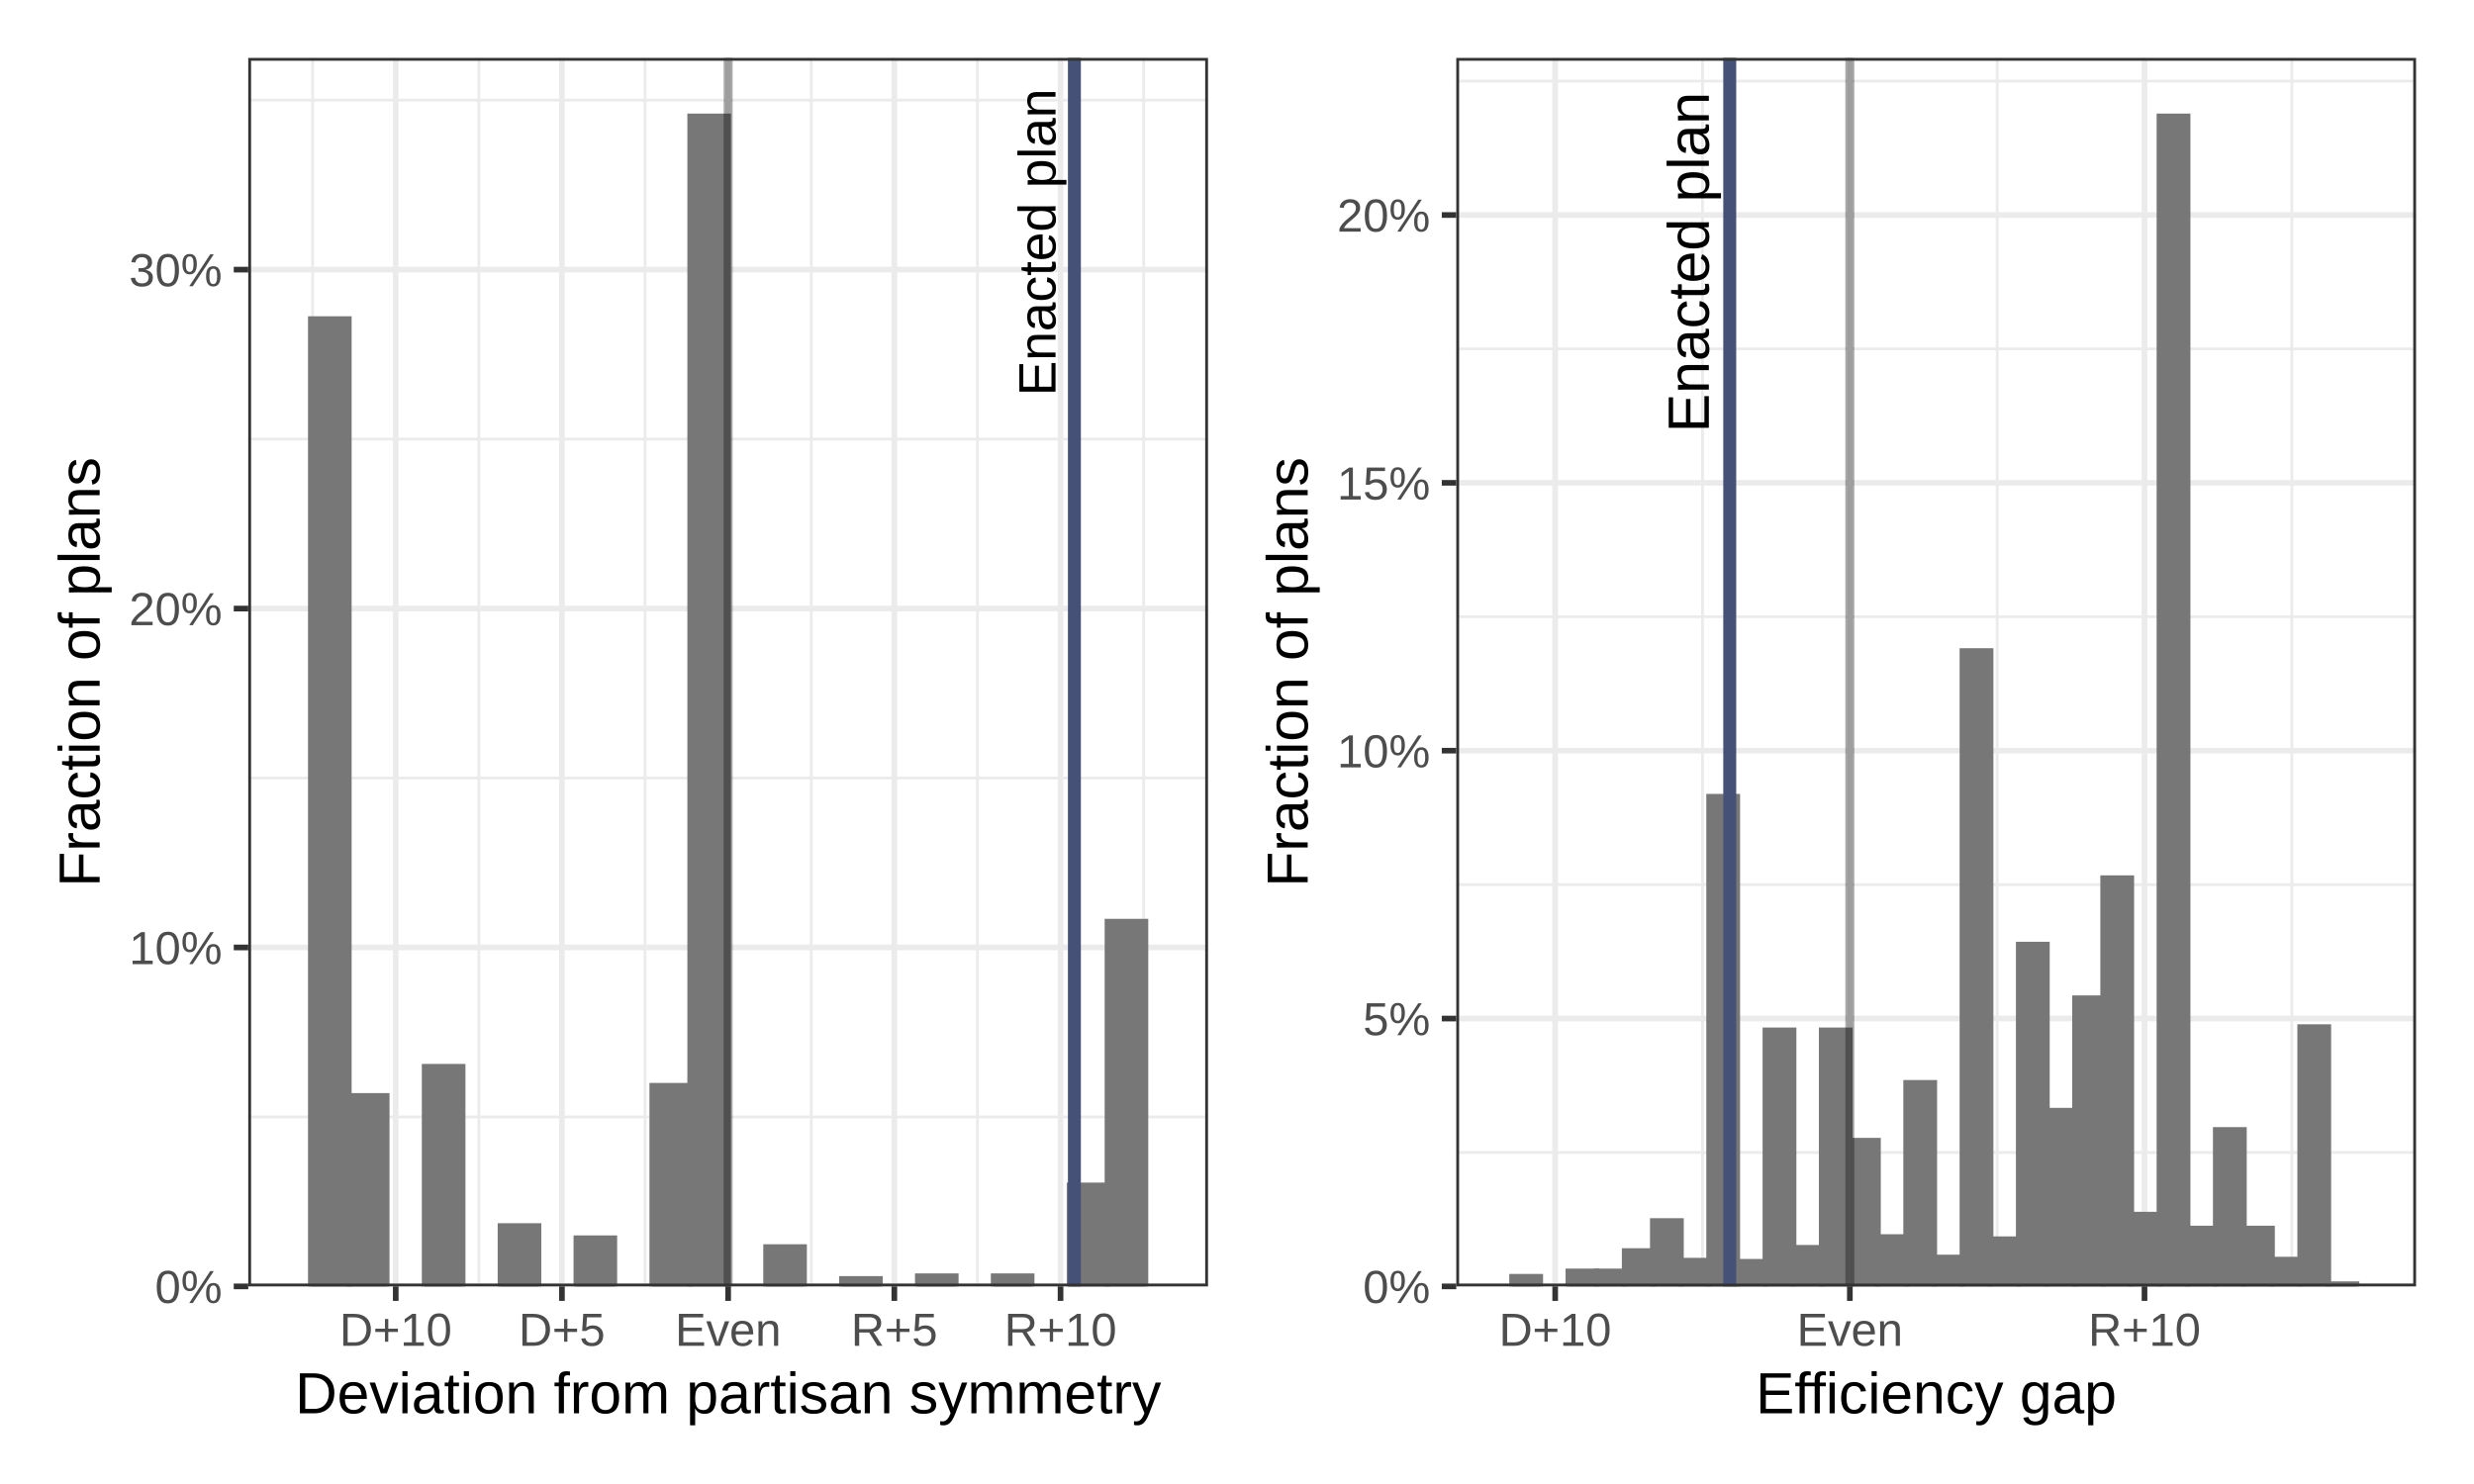
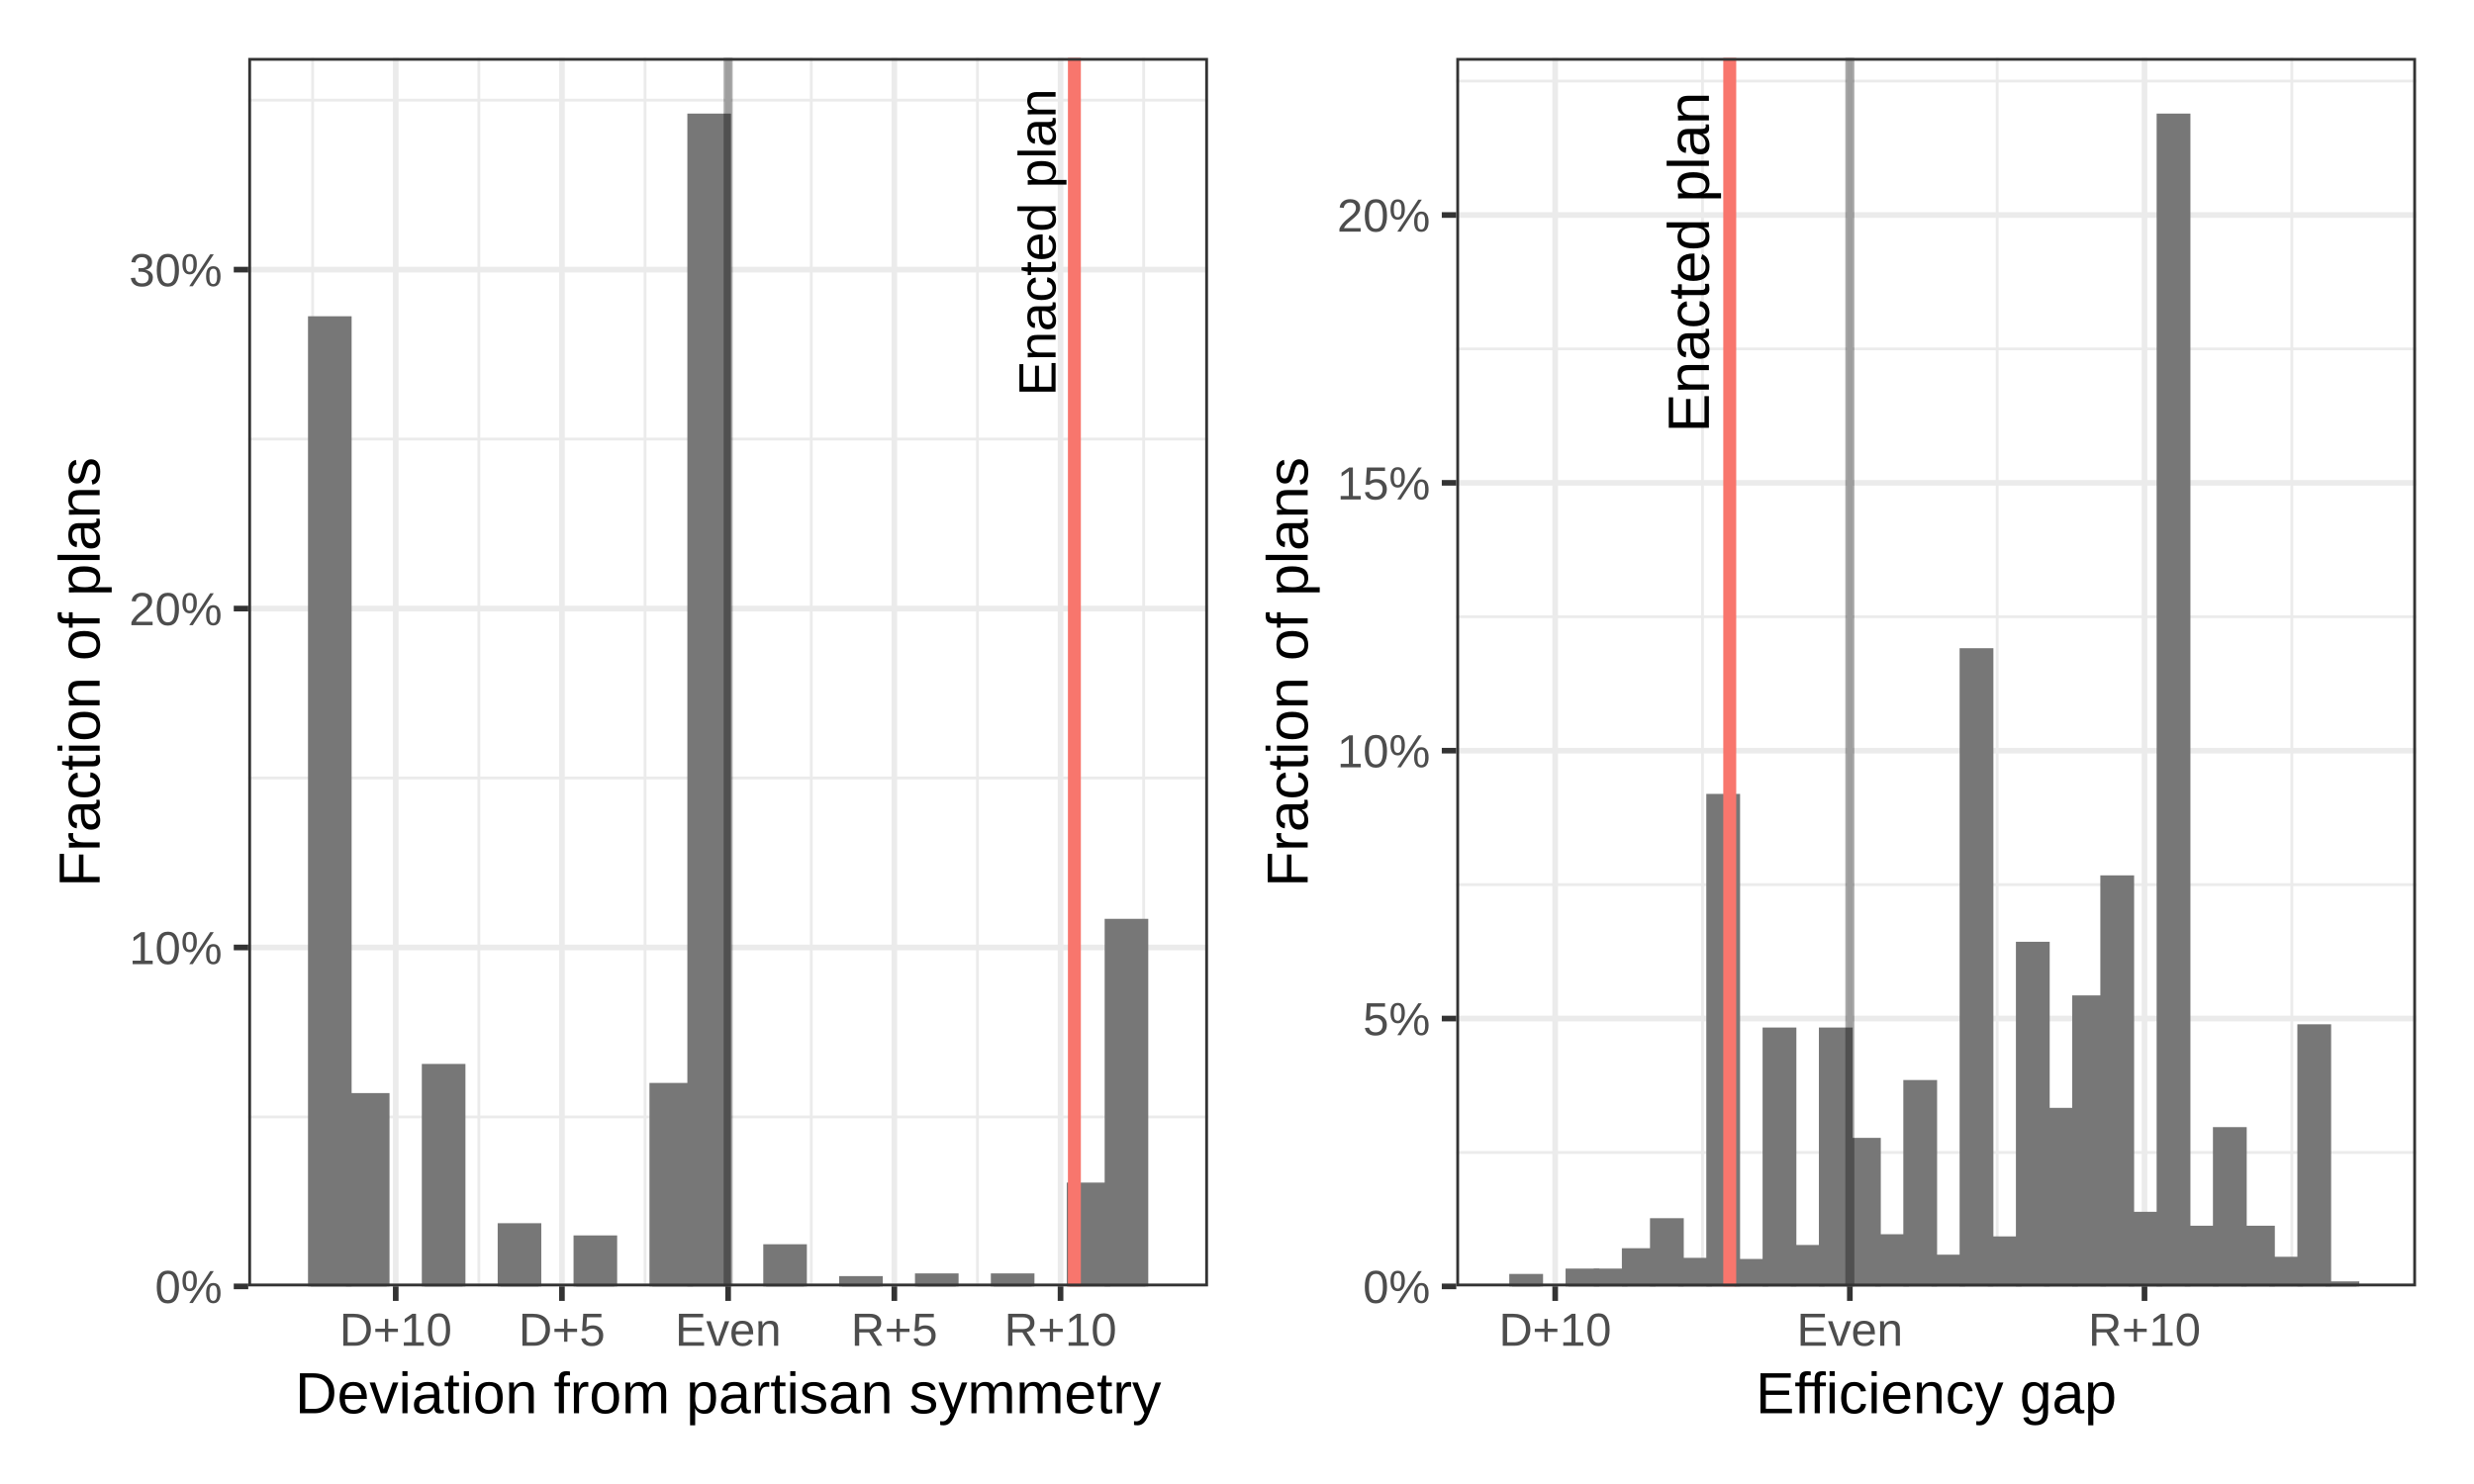
<svg xmlns="http://www.w3.org/2000/svg" class="svglite" width="468.00pt" height="280.80pt" viewBox="0 0 468.00 280.80">
  <defs>
    <style type="text/css">
    .svglite line, .svglite polyline, .svglite polygon, .svglite path, .svglite rect, .svglite circle {
      fill: none;
      stroke: #000000;
      stroke-linecap: round;
      stroke-linejoin: round;
      stroke-miterlimit: 10.00;
    }
    .svglite text {
      white-space: pre;
    }
  </style>
  </defs>
  <rect width="100%" height="100%" style="stroke: none; fill: #FFFFFF;" />
  <defs>
    <clipPath id="cpMC4wMHw0NjguMDB8MC4wMHwyODAuODA=">
      <rect x="0.00" y="0.00" width="468.00" height="280.80" />
    </clipPath>
  </defs>
  <g clip-path="url(#cpMC4wMHw0NjguMDB8MC4wMHwyODAuODA=)">
    <rect x="0" y="0" width="468.00" height="280.80" style="stroke-width: 1.07; stroke: #FFFFFF; fill: #FFFFFF;" />
  </g>
  <defs>
    <clipPath id="cpNS40OHwyMzQuMDB8NS40OHwyNzUuMzI=">
      <rect x="5.48" y="5.48" width="228.52" height="269.84" />
    </clipPath>
  </defs>
  <g clip-path="url(#cpNS40OHwyMzQuMDB8NS40OHwyNzUuMzI=)">
    <rect x="5.48" y="5.48" width="228.52" height="269.84" style="stroke-width: 1.07; stroke: #FFFFFF; fill: #FFFFFF;" />
  </g>
  <g clip-path="url(#cpMC4wMHw0NjguMDB8MC4wMHwyODAuODA=)">
</g>
  <defs>
    <clipPath id="cpNDYuOTZ8MjI4LjUyfDEwLjk2fDI0My40MQ==">
      <rect x="46.96" y="10.96" width="181.56" height="232.45" />
    </clipPath>
  </defs>
  <g clip-path="url(#cpNDYuOTZ8MjI4LjUyfDEwLjk2fDI0My40MQ==)">
    <rect x="46.96" y="10.96" width="181.56" height="232.45" style="stroke-width: 1.07; stroke: none; fill: #FFFFFF;" />
    <polyline points="46.96,211.34 228.52,211.34 " style="stroke-width: 0.53; stroke: #EBEBEB; stroke-linecap: butt;" />
    <polyline points="46.96,147.21 228.52,147.21 " style="stroke-width: 0.53; stroke: #EBEBEB; stroke-linecap: butt;" />
    <polyline points="46.96,83.08 228.52,83.08 " style="stroke-width: 0.53; stroke: #EBEBEB; stroke-linecap: butt;" />
    <polyline points="46.96,18.95 228.52,18.95 " style="stroke-width: 0.53; stroke: #EBEBEB; stroke-linecap: butt;" />
    <polyline points="59.14,243.41 59.14,10.96 " style="stroke-width: 0.53; stroke: #EBEBEB; stroke-linecap: butt;" />
    <polyline points="90.58,243.41 90.58,10.96 " style="stroke-width: 0.53; stroke: #EBEBEB; stroke-linecap: butt;" />
    <polyline points="122.02,243.41 122.02,10.96 " style="stroke-width: 0.53; stroke: #EBEBEB; stroke-linecap: butt;" />
    <polyline points="153.46,243.41 153.46,10.96 " style="stroke-width: 0.53; stroke: #EBEBEB; stroke-linecap: butt;" />
    <polyline points="184.90,243.41 184.90,10.96 " style="stroke-width: 0.53; stroke: #EBEBEB; stroke-linecap: butt;" />
    <polyline points="216.34,243.41 216.34,10.96 " style="stroke-width: 0.53; stroke: #EBEBEB; stroke-linecap: butt;" />
    <polyline points="46.96,243.41 228.52,243.41 " style="stroke-width: 1.07; stroke: #EBEBEB; stroke-linecap: butt;" />
    <polyline points="46.96,179.28 228.52,179.28 " style="stroke-width: 1.07; stroke: #EBEBEB; stroke-linecap: butt;" />
    <polyline points="46.96,115.15 228.52,115.15 " style="stroke-width: 1.07; stroke: #EBEBEB; stroke-linecap: butt;" />
    <polyline points="46.96,51.02 228.52,51.02 " style="stroke-width: 1.07; stroke: #EBEBEB; stroke-linecap: butt;" />
    <polyline points="74.86,243.41 74.86,10.96 " style="stroke-width: 1.07; stroke: #EBEBEB; stroke-linecap: butt;" />
    <polyline points="106.30,243.41 106.30,10.96 " style="stroke-width: 1.07; stroke: #EBEBEB; stroke-linecap: butt;" />
    <polyline points="137.74,243.41 137.74,10.96 " style="stroke-width: 1.07; stroke: #EBEBEB; stroke-linecap: butt;" />
    <polyline points="169.18,243.41 169.18,10.96 " style="stroke-width: 1.07; stroke: #EBEBEB; stroke-linecap: butt;" />
    <polyline points="200.62,243.41 200.62,10.96 " style="stroke-width: 1.07; stroke: #EBEBEB; stroke-linecap: butt;" />
-     <rect x="58.80" y="60.38" width="7.18" height="183.03" style="stroke-width: 1.07; stroke: #777777; stroke-linecap: square; stroke-linejoin: miter; fill: #777777;" />
-     <rect x="65.97" y="207.37" width="7.18" height="36.04" style="stroke-width: 1.07; stroke: #777777; stroke-linecap: square; stroke-linejoin: miter; fill: #777777;" />
-     <rect x="73.15" y="243.41" width="7.18" height="0.00" style="stroke-width: 1.07; stroke: #777777; stroke-linecap: square; stroke-linejoin: miter; fill: #777777;" />
-     <rect x="80.33" y="201.85" width="7.18" height="41.56" style="stroke-width: 1.07; stroke: #777777; stroke-linecap: square; stroke-linejoin: miter; fill: #777777;" />
-     <rect x="87.50" y="243.41" width="7.18" height="0.00" style="stroke-width: 1.07; stroke: #777777; stroke-linecap: square; stroke-linejoin: miter; fill: #777777;" />
-     <rect x="94.68" y="231.99" width="7.18" height="11.42" style="stroke-width: 1.07; stroke: #777777; stroke-linecap: square; stroke-linejoin: miter; fill: #777777;" />
-     <rect x="101.86" y="243.41" width="7.18" height="0.00" style="stroke-width: 1.07; stroke: #777777; stroke-linecap: square; stroke-linejoin: miter; fill: #777777;" />
-     <rect x="109.03" y="234.30" width="7.18" height="9.11" style="stroke-width: 1.07; stroke: #777777; stroke-linecap: square; stroke-linejoin: miter; fill: #777777;" />
-     <rect x="116.21" y="243.41" width="7.18" height="0.00" style="stroke-width: 1.07; stroke: #777777; stroke-linecap: square; stroke-linejoin: miter; fill: #777777;" />
-     <rect x="123.39" y="205.44" width="7.18" height="37.97" style="stroke-width: 1.07; stroke: #777777; stroke-linecap: square; stroke-linejoin: miter; fill: #777777;" />
-     <rect x="130.56" y="22.03" width="7.18" height="221.38" style="stroke-width: 1.07; stroke: #777777; stroke-linecap: square; stroke-linejoin: miter; fill: #777777;" />
-     <rect x="137.74" y="243.41" width="7.18" height="0.00" style="stroke-width: 1.07; stroke: #777777; stroke-linecap: square; stroke-linejoin: miter; fill: #777777;" />
-     <rect x="144.92" y="235.97" width="7.18" height="7.44" style="stroke-width: 1.07; stroke: #777777; stroke-linecap: square; stroke-linejoin: miter; fill: #777777;" />
-     <rect x="152.09" y="243.41" width="7.18" height="0.00" style="stroke-width: 1.07; stroke: #777777; stroke-linecap: square; stroke-linejoin: miter; fill: #777777;" />
-     <rect x="159.27" y="242.00" width="7.18" height="1.41" style="stroke-width: 1.07; stroke: #777777; stroke-linecap: square; stroke-linejoin: miter; fill: #777777;" />
-     <rect x="166.44" y="243.41" width="7.18" height="0.00" style="stroke-width: 1.07; stroke: #777777; stroke-linecap: square; stroke-linejoin: miter; fill: #777777;" />
-     <rect x="173.62" y="241.49" width="7.18" height="1.92" style="stroke-width: 1.07; stroke: #777777; stroke-linecap: square; stroke-linejoin: miter; fill: #777777;" />
-     <rect x="180.80" y="243.41" width="7.18" height="0.00" style="stroke-width: 1.07; stroke: #777777; stroke-linecap: square; stroke-linejoin: miter; fill: #777777;" />
-     <rect x="187.97" y="241.49" width="7.18" height="1.92" style="stroke-width: 1.07; stroke: #777777; stroke-linecap: square; stroke-linejoin: miter; fill: #777777;" />
-     <rect x="195.15" y="243.41" width="7.18" height="0.00" style="stroke-width: 1.07; stroke: #777777; stroke-linecap: square; stroke-linejoin: miter; fill: #777777;" />
-     <rect x="202.33" y="224.30" width="7.18" height="19.11" style="stroke-width: 1.07; stroke: #777777; stroke-linecap: square; stroke-linejoin: miter; fill: #777777;" />
-     <rect x="209.50" y="174.40" width="7.18" height="69.01" style="stroke-width: 1.07; stroke: #777777; stroke-linecap: square; stroke-linejoin: miter; fill: #777777;" />
-     <line x1="203.24" y1="243.41" x2="203.24" y2="10.96" style="stroke-width: 2.45; stroke: #465177; stroke-linecap: butt;" />
+     <rect x="58.80" y="60.38" width="7.18" height="183.03" style="stroke-width: 1.07; stroke: #777777; stroke-linecap: butt; stroke-linejoin: miter; fill: #777777;" />
+     <rect x="65.97" y="207.37" width="7.18" height="36.04" style="stroke-width: 1.07; stroke: #777777; stroke-linecap: butt; stroke-linejoin: miter; fill: #777777;" />
+     <rect x="73.15" y="243.41" width="7.18" height="0.00" style="stroke-width: 1.07; stroke: #777777; stroke-linecap: butt; stroke-linejoin: miter; fill: #777777;" />
+     <rect x="80.33" y="201.85" width="7.18" height="41.56" style="stroke-width: 1.07; stroke: #777777; stroke-linecap: butt; stroke-linejoin: miter; fill: #777777;" />
+     <rect x="87.50" y="243.41" width="7.18" height="0.00" style="stroke-width: 1.07; stroke: #777777; stroke-linecap: butt; stroke-linejoin: miter; fill: #777777;" />
+     <rect x="94.68" y="231.99" width="7.18" height="11.42" style="stroke-width: 1.07; stroke: #777777; stroke-linecap: butt; stroke-linejoin: miter; fill: #777777;" />
+     <rect x="101.86" y="243.41" width="7.18" height="0.00" style="stroke-width: 1.07; stroke: #777777; stroke-linecap: butt; stroke-linejoin: miter; fill: #777777;" />
+     <rect x="109.03" y="234.30" width="7.18" height="9.11" style="stroke-width: 1.07; stroke: #777777; stroke-linecap: butt; stroke-linejoin: miter; fill: #777777;" />
+     <rect x="116.21" y="243.41" width="7.18" height="0.00" style="stroke-width: 1.07; stroke: #777777; stroke-linecap: butt; stroke-linejoin: miter; fill: #777777;" />
+     <rect x="123.39" y="205.44" width="7.18" height="37.97" style="stroke-width: 1.07; stroke: #777777; stroke-linecap: butt; stroke-linejoin: miter; fill: #777777;" />
+     <rect x="130.56" y="22.03" width="7.18" height="221.38" style="stroke-width: 1.07; stroke: #777777; stroke-linecap: butt; stroke-linejoin: miter; fill: #777777;" />
+     <rect x="137.74" y="243.41" width="7.18" height="0.00" style="stroke-width: 1.07; stroke: #777777; stroke-linecap: butt; stroke-linejoin: miter; fill: #777777;" />
+     <rect x="144.92" y="235.97" width="7.18" height="7.44" style="stroke-width: 1.07; stroke: #777777; stroke-linecap: butt; stroke-linejoin: miter; fill: #777777;" />
+     <rect x="152.09" y="243.41" width="7.18" height="0.00" style="stroke-width: 1.07; stroke: #777777; stroke-linecap: butt; stroke-linejoin: miter; fill: #777777;" />
+     <rect x="159.27" y="242.00" width="7.18" height="1.41" style="stroke-width: 1.07; stroke: #777777; stroke-linecap: butt; stroke-linejoin: miter; fill: #777777;" />
+     <rect x="166.44" y="243.41" width="7.18" height="0.00" style="stroke-width: 1.07; stroke: #777777; stroke-linecap: butt; stroke-linejoin: miter; fill: #777777;" />
+     <rect x="173.62" y="241.49" width="7.18" height="1.92" style="stroke-width: 1.07; stroke: #777777; stroke-linecap: butt; stroke-linejoin: miter; fill: #777777;" />
+     <rect x="180.80" y="243.41" width="7.18" height="0.00" style="stroke-width: 1.07; stroke: #777777; stroke-linecap: butt; stroke-linejoin: miter; fill: #777777;" />
+     <rect x="187.97" y="241.49" width="7.18" height="1.92" style="stroke-width: 1.07; stroke: #777777; stroke-linecap: butt; stroke-linejoin: miter; fill: #777777;" />
+     <rect x="195.15" y="243.41" width="7.18" height="0.00" style="stroke-width: 1.07; stroke: #777777; stroke-linecap: butt; stroke-linejoin: miter; fill: #777777;" />
+     <rect x="202.33" y="224.30" width="7.18" height="19.11" style="stroke-width: 1.07; stroke: #777777; stroke-linecap: butt; stroke-linejoin: miter; fill: #777777;" />
+     <rect x="209.50" y="174.40" width="7.18" height="69.01" style="stroke-width: 1.07; stroke: #777777; stroke-linecap: butt; stroke-linejoin: miter; fill: #777777;" />
+     <line x1="203.24" y1="243.41" x2="203.24" y2="10.96" style="stroke-width: 2.45; stroke: #F8766D; stroke-linecap: butt;" />
    <line x1="137.74" y1="243.41" x2="137.74" y2="10.96" style="stroke-width: 1.71; stroke: #000000; stroke-opacity: 0.33; stroke-linecap: butt;" />
-     <text transform="translate(199.67,16.77) rotate(-90)" text-anchor="end" style="font-size: 9.96px; font-family: &quot;Arial&quot;;" textLength="58.11px" lengthAdjust="spacingAndGlyphs">Enacted plan</text>
+     <text transform="translate(199.68,16.77) rotate(-90)" text-anchor="end" style="font-size: 9.96px; font-family: &quot;Arial&quot;;" textLength="58.11px" lengthAdjust="spacingAndGlyphs">Enacted plan</text>
    <rect x="46.96" y="10.96" width="181.56" height="232.45" style="stroke-width: 1.07; stroke: #333333;" />
  </g>
  <g clip-path="url(#cpMC4wMHw0NjguMDB8MC4wMHwyODAuODA=)">
    <text x="42.03" y="246.56" text-anchor="end" style="font-size: 8.80px;fill: #4D4D4D; font-family: &quot;Arial&quot;;" textLength="12.72px" lengthAdjust="spacingAndGlyphs">0%</text>
-     <text x="42.03" y="182.43" text-anchor="end" style="font-size: 8.80px;fill: #4D4D4D; font-family: &quot;Arial&quot;;" textLength="17.61px" lengthAdjust="spacingAndGlyphs">10%</text>
-     <text x="42.03" y="118.30" text-anchor="end" style="font-size: 8.80px;fill: #4D4D4D; font-family: &quot;Arial&quot;;" textLength="17.61px" lengthAdjust="spacingAndGlyphs">20%</text>
-     <text x="42.03" y="54.17" text-anchor="end" style="font-size: 8.80px;fill: #4D4D4D; font-family: &quot;Arial&quot;;" textLength="17.61px" lengthAdjust="spacingAndGlyphs">30%</text>
+     <text x="42.03" y="182.43" text-anchor="end" style="font-size: 8.80px;fill: #4D4D4D; font-family: &quot;Arial&quot;;" textLength="17.62px" lengthAdjust="spacingAndGlyphs">10%</text>
+     <text x="42.03" y="118.30" text-anchor="end" style="font-size: 8.80px;fill: #4D4D4D; font-family: &quot;Arial&quot;;" textLength="17.62px" lengthAdjust="spacingAndGlyphs">20%</text>
+     <text x="42.03" y="54.17" text-anchor="end" style="font-size: 8.80px;fill: #4D4D4D; font-family: &quot;Arial&quot;;" textLength="17.62px" lengthAdjust="spacingAndGlyphs">30%</text>
    <polyline points="44.22,243.41 46.96,243.41 " style="stroke-width: 1.07; stroke: #333333; stroke-linecap: butt;" />
    <polyline points="44.22,179.28 46.96,179.28 " style="stroke-width: 1.07; stroke: #333333; stroke-linecap: butt;" />
    <polyline points="44.22,115.15 46.96,115.15 " style="stroke-width: 1.07; stroke: #333333; stroke-linecap: butt;" />
    <polyline points="44.22,51.02 46.96,51.02 " style="stroke-width: 1.07; stroke: #333333; stroke-linecap: butt;" />
    <polyline points="74.86,246.15 74.86,243.41 " style="stroke-width: 1.07; stroke: #333333; stroke-linecap: butt;" />
    <polyline points="106.30,246.15 106.30,243.41 " style="stroke-width: 1.07; stroke: #333333; stroke-linecap: butt;" />
    <polyline points="137.74,246.15 137.74,243.41 " style="stroke-width: 1.07; stroke: #333333; stroke-linecap: butt;" />
    <polyline points="169.18,246.15 169.18,243.41 " style="stroke-width: 1.07; stroke: #333333; stroke-linecap: butt;" />
    <polyline points="200.62,246.15 200.62,243.41 " style="stroke-width: 1.07; stroke: #333333; stroke-linecap: butt;" />
-     <text x="74.86" y="254.65" text-anchor="middle" style="font-size: 8.80px;fill: #4D4D4D; font-family: &quot;Arial&quot;;" textLength="21.28px" lengthAdjust="spacingAndGlyphs">D+10</text>
-     <text x="106.30" y="254.65" text-anchor="middle" style="font-size: 8.80px;fill: #4D4D4D; font-family: &quot;Arial&quot;;" textLength="16.39px" lengthAdjust="spacingAndGlyphs">D+5</text>
-     <text x="137.74" y="254.65" text-anchor="middle" style="font-size: 8.80px;fill: #4D4D4D; font-family: &quot;Arial&quot;;" textLength="20.06px" lengthAdjust="spacingAndGlyphs">Even</text>
-     <text x="169.18" y="254.65" text-anchor="middle" style="font-size: 8.80px;fill: #4D4D4D; font-family: &quot;Arial&quot;;" textLength="16.39px" lengthAdjust="spacingAndGlyphs">R+5</text>
-     <text x="200.62" y="254.65" text-anchor="middle" style="font-size: 8.80px;fill: #4D4D4D; font-family: &quot;Arial&quot;;" textLength="21.28px" lengthAdjust="spacingAndGlyphs">R+10</text>
-     <text x="137.74" y="267.42" text-anchor="middle" style="font-size: 11.00px; font-family: &quot;Arial&quot;;" textLength="163.83px" lengthAdjust="spacingAndGlyphs">Deviation from partisan symmetry</text>
-     <text transform="translate(18.85,127.18) rotate(-90)" text-anchor="middle" style="font-size: 11.00px; font-family: &quot;Arial&quot;;" textLength="81.32px" lengthAdjust="spacingAndGlyphs">Fraction of plans</text>
+     <text x="74.86" y="254.64" text-anchor="middle" style="font-size: 8.80px;fill: #4D4D4D; font-family: &quot;Arial&quot;;" textLength="21.28px" lengthAdjust="spacingAndGlyphs">D+10</text>
+     <text x="106.30" y="254.64" text-anchor="middle" style="font-size: 8.80px;fill: #4D4D4D; font-family: &quot;Arial&quot;;" textLength="16.39px" lengthAdjust="spacingAndGlyphs">D+5</text>
+     <text x="137.74" y="254.64" text-anchor="middle" style="font-size: 8.80px;fill: #4D4D4D; font-family: &quot;Arial&quot;;" textLength="20.06px" lengthAdjust="spacingAndGlyphs">Even</text>
+     <text x="169.18" y="254.64" text-anchor="middle" style="font-size: 8.80px;fill: #4D4D4D; font-family: &quot;Arial&quot;;" textLength="16.39px" lengthAdjust="spacingAndGlyphs">R+5</text>
+     <text x="200.62" y="254.64" text-anchor="middle" style="font-size: 8.80px;fill: #4D4D4D; font-family: &quot;Arial&quot;;" textLength="21.28px" lengthAdjust="spacingAndGlyphs">R+10</text>
+     <text x="137.74" y="267.41" text-anchor="middle" style="font-size: 11.00px; font-family: &quot;Arial&quot;;" textLength="163.88px" lengthAdjust="spacingAndGlyphs">Deviation from partisan symmetry</text>
+     <text transform="translate(18.85,127.18) rotate(-90)" text-anchor="middle" style="font-size: 11.00px; font-family: &quot;Arial&quot;;" textLength="81.35px" lengthAdjust="spacingAndGlyphs">Fraction of plans</text>
  </g>
  <defs>
    <clipPath id="cpMjM0LjAwfDQ2Mi41Mnw1LjQ4fDI3NS4zMg==">
      <rect x="234.00" y="5.48" width="228.52" height="269.84" />
    </clipPath>
  </defs>
  <g clip-path="url(#cpMjM0LjAwfDQ2Mi41Mnw1LjQ4fDI3NS4zMg==)">
    <rect x="234.00" y="5.48" width="228.52" height="269.84" style="stroke-width: 1.07; stroke: #FFFFFF; fill: #FFFFFF;" />
  </g>
  <g clip-path="url(#cpMC4wMHw0NjguMDB8MC4wMHwyODAuODA=)">
</g>
  <defs>
    <clipPath id="cpMjc1LjQ4fDQ1Ny4wNHwxMC45NnwyNDMuNDE=">
      <rect x="275.48" y="10.96" width="181.56" height="232.45" />
    </clipPath>
  </defs>
  <g clip-path="url(#cpMjc1LjQ4fDQ1Ny4wNHwxMC45NnwyNDMuNDE=)">
    <rect x="275.48" y="10.96" width="181.56" height="232.45" style="stroke-width: 1.07; stroke: none; fill: #FFFFFF;" />
    <polyline points="275.48,218.07 457.04,218.07 " style="stroke-width: 0.53; stroke: #EBEBEB; stroke-linecap: butt;" />
    <polyline points="275.48,167.39 457.04,167.39 " style="stroke-width: 0.53; stroke: #EBEBEB; stroke-linecap: butt;" />
    <polyline points="275.48,116.70 457.04,116.70 " style="stroke-width: 0.53; stroke: #EBEBEB; stroke-linecap: butt;" />
    <polyline points="275.48,66.02 457.04,66.02 " style="stroke-width: 0.53; stroke: #EBEBEB; stroke-linecap: butt;" />
    <polyline points="275.48,15.34 457.04,15.34 " style="stroke-width: 0.53; stroke: #EBEBEB; stroke-linecap: butt;" />
    <polyline points="322.06,243.41 322.06,10.96 " style="stroke-width: 0.53; stroke: #EBEBEB; stroke-linecap: butt;" />
    <polyline points="377.80,243.41 377.80,10.96 " style="stroke-width: 0.53; stroke: #EBEBEB; stroke-linecap: butt;" />
    <polyline points="433.54,243.41 433.54,10.96 " style="stroke-width: 0.53; stroke: #EBEBEB; stroke-linecap: butt;" />
    <polyline points="275.48,243.41 457.04,243.41 " style="stroke-width: 1.07; stroke: #EBEBEB; stroke-linecap: butt;" />
    <polyline points="275.48,192.73 457.04,192.73 " style="stroke-width: 1.07; stroke: #EBEBEB; stroke-linecap: butt;" />
    <polyline points="275.48,142.04 457.04,142.04 " style="stroke-width: 1.07; stroke: #EBEBEB; stroke-linecap: butt;" />
    <polyline points="275.48,91.36 457.04,91.36 " style="stroke-width: 1.07; stroke: #EBEBEB; stroke-linecap: butt;" />
    <polyline points="275.48,40.68 457.04,40.68 " style="stroke-width: 1.07; stroke: #EBEBEB; stroke-linecap: butt;" />
    <polyline points="294.19,243.41 294.19,10.96 " style="stroke-width: 1.07; stroke: #EBEBEB; stroke-linecap: butt;" />
    <polyline points="349.93,243.41 349.93,10.96 " style="stroke-width: 1.07; stroke: #EBEBEB; stroke-linecap: butt;" />
    <polyline points="405.67,243.41 405.67,10.96 " style="stroke-width: 1.07; stroke: #EBEBEB; stroke-linecap: butt;" />
-     <rect x="286.04" y="241.59" width="5.32" height="1.82" style="stroke-width: 1.07; stroke: #777777; stroke-linecap: square; stroke-linejoin: miter; fill: #777777;" />
-     <rect x="291.36" y="243.41" width="5.32" height="0.00" style="stroke-width: 1.07; stroke: #777777; stroke-linecap: square; stroke-linejoin: miter; fill: #777777;" />
-     <rect x="296.69" y="240.57" width="5.32" height="2.84" style="stroke-width: 1.07; stroke: #777777; stroke-linecap: square; stroke-linejoin: miter; fill: #777777;" />
-     <rect x="302.01" y="240.57" width="5.32" height="2.84" style="stroke-width: 1.07; stroke: #777777; stroke-linecap: square; stroke-linejoin: miter; fill: #777777;" />
-     <rect x="307.34" y="236.72" width="5.32" height="6.69" style="stroke-width: 1.07; stroke: #777777; stroke-linecap: square; stroke-linejoin: miter; fill: #777777;" />
-     <rect x="312.66" y="231.04" width="5.32" height="12.37" style="stroke-width: 1.07; stroke: #777777; stroke-linecap: square; stroke-linejoin: miter; fill: #777777;" />
-     <rect x="317.98" y="238.54" width="5.32" height="4.87" style="stroke-width: 1.07; stroke: #777777; stroke-linecap: square; stroke-linejoin: miter; fill: #777777;" />
-     <rect x="323.31" y="150.76" width="5.32" height="92.65" style="stroke-width: 1.07; stroke: #777777; stroke-linecap: square; stroke-linejoin: miter; fill: #777777;" />
-     <rect x="328.63" y="238.75" width="5.32" height="4.66" style="stroke-width: 1.07; stroke: #777777; stroke-linecap: square; stroke-linejoin: miter; fill: #777777;" />
-     <rect x="333.96" y="194.96" width="5.32" height="48.45" style="stroke-width: 1.07; stroke: #777777; stroke-linecap: square; stroke-linejoin: miter; fill: #777777;" />
-     <rect x="339.28" y="236.11" width="5.32" height="7.30" style="stroke-width: 1.07; stroke: #777777; stroke-linecap: square; stroke-linejoin: miter; fill: #777777;" />
-     <rect x="344.61" y="194.96" width="5.32" height="48.45" style="stroke-width: 1.07; stroke: #777777; stroke-linecap: square; stroke-linejoin: miter; fill: #777777;" />
-     <rect x="349.93" y="215.84" width="5.32" height="27.57" style="stroke-width: 1.07; stroke: #777777; stroke-linecap: square; stroke-linejoin: miter; fill: #777777;" />
-     <rect x="355.26" y="234.08" width="5.32" height="9.33" style="stroke-width: 1.07; stroke: #777777; stroke-linecap: square; stroke-linejoin: miter; fill: #777777;" />
-     <rect x="360.58" y="204.89" width="5.32" height="38.52" style="stroke-width: 1.07; stroke: #777777; stroke-linecap: square; stroke-linejoin: miter; fill: #777777;" />
-     <rect x="365.90" y="237.94" width="5.32" height="5.47" style="stroke-width: 1.07; stroke: #777777; stroke-linecap: square; stroke-linejoin: miter; fill: #777777;" />
-     <rect x="371.23" y="123.19" width="5.32" height="120.22" style="stroke-width: 1.07; stroke: #777777; stroke-linecap: square; stroke-linejoin: miter; fill: #777777;" />
-     <rect x="376.55" y="234.49" width="5.32" height="8.92" style="stroke-width: 1.07; stroke: #777777; stroke-linecap: square; stroke-linejoin: miter; fill: #777777;" />
-     <rect x="381.88" y="178.74" width="5.32" height="64.67" style="stroke-width: 1.07; stroke: #777777; stroke-linecap: square; stroke-linejoin: miter; fill: #777777;" />
-     <rect x="387.20" y="210.16" width="5.32" height="33.25" style="stroke-width: 1.07; stroke: #777777; stroke-linecap: square; stroke-linejoin: miter; fill: #777777;" />
-     <rect x="392.53" y="188.88" width="5.32" height="54.53" style="stroke-width: 1.07; stroke: #777777; stroke-linecap: square; stroke-linejoin: miter; fill: #777777;" />
-     <rect x="397.85" y="166.17" width="5.32" height="77.24" style="stroke-width: 1.07; stroke: #777777; stroke-linecap: square; stroke-linejoin: miter; fill: #777777;" />
-     <rect x="403.18" y="229.83" width="5.32" height="13.58" style="stroke-width: 1.07; stroke: #777777; stroke-linecap: square; stroke-linejoin: miter; fill: #777777;" />
-     <rect x="408.50" y="22.03" width="5.32" height="221.38" style="stroke-width: 1.07; stroke: #777777; stroke-linecap: square; stroke-linejoin: miter; fill: #777777;" />
-     <rect x="413.82" y="232.46" width="5.32" height="10.95" style="stroke-width: 1.07; stroke: #777777; stroke-linecap: square; stroke-linejoin: miter; fill: #777777;" />
-     <rect x="419.15" y="213.81" width="5.32" height="29.60" style="stroke-width: 1.07; stroke: #777777; stroke-linecap: square; stroke-linejoin: miter; fill: #777777;" />
-     <rect x="424.47" y="232.46" width="5.32" height="10.95" style="stroke-width: 1.07; stroke: #777777; stroke-linecap: square; stroke-linejoin: miter; fill: #777777;" />
-     <rect x="429.80" y="238.34" width="5.32" height="5.07" style="stroke-width: 1.07; stroke: #777777; stroke-linecap: square; stroke-linejoin: miter; fill: #777777;" />
-     <rect x="435.12" y="194.35" width="5.32" height="49.06" style="stroke-width: 1.07; stroke: #777777; stroke-linecap: square; stroke-linejoin: miter; fill: #777777;" />
-     <rect x="440.45" y="243.00" width="5.32" height="0.41" style="stroke-width: 1.07; stroke: #777777; stroke-linecap: square; stroke-linejoin: miter; fill: #777777;" />
-     <line x1="327.21" y1="243.41" x2="327.21" y2="10.96" style="stroke-width: 2.45; stroke: #465177; stroke-linecap: butt;" />
+     <rect x="286.04" y="241.59" width="5.32" height="1.82" style="stroke-width: 1.07; stroke: #777777; stroke-linecap: butt; stroke-linejoin: miter; fill: #777777;" />
+     <rect x="291.36" y="243.41" width="5.32" height="0.00" style="stroke-width: 1.07; stroke: #777777; stroke-linecap: butt; stroke-linejoin: miter; fill: #777777;" />
+     <rect x="296.69" y="240.57" width="5.32" height="2.84" style="stroke-width: 1.07; stroke: #777777; stroke-linecap: butt; stroke-linejoin: miter; fill: #777777;" />
+     <rect x="302.01" y="240.57" width="5.32" height="2.84" style="stroke-width: 1.07; stroke: #777777; stroke-linecap: butt; stroke-linejoin: miter; fill: #777777;" />
+     <rect x="307.34" y="236.72" width="5.32" height="6.69" style="stroke-width: 1.07; stroke: #777777; stroke-linecap: butt; stroke-linejoin: miter; fill: #777777;" />
+     <rect x="312.66" y="231.04" width="5.32" height="12.37" style="stroke-width: 1.07; stroke: #777777; stroke-linecap: butt; stroke-linejoin: miter; fill: #777777;" />
+     <rect x="317.98" y="238.54" width="5.32" height="4.87" style="stroke-width: 1.07; stroke: #777777; stroke-linecap: butt; stroke-linejoin: miter; fill: #777777;" />
+     <rect x="323.31" y="150.76" width="5.32" height="92.65" style="stroke-width: 1.07; stroke: #777777; stroke-linecap: butt; stroke-linejoin: miter; fill: #777777;" />
+     <rect x="328.63" y="238.75" width="5.32" height="4.66" style="stroke-width: 1.07; stroke: #777777; stroke-linecap: butt; stroke-linejoin: miter; fill: #777777;" />
+     <rect x="333.96" y="194.96" width="5.32" height="48.45" style="stroke-width: 1.07; stroke: #777777; stroke-linecap: butt; stroke-linejoin: miter; fill: #777777;" />
+     <rect x="339.28" y="236.11" width="5.32" height="7.30" style="stroke-width: 1.07; stroke: #777777; stroke-linecap: butt; stroke-linejoin: miter; fill: #777777;" />
+     <rect x="344.61" y="194.96" width="5.32" height="48.45" style="stroke-width: 1.07; stroke: #777777; stroke-linecap: butt; stroke-linejoin: miter; fill: #777777;" />
+     <rect x="349.93" y="215.84" width="5.32" height="27.57" style="stroke-width: 1.07; stroke: #777777; stroke-linecap: butt; stroke-linejoin: miter; fill: #777777;" />
+     <rect x="355.26" y="234.08" width="5.32" height="9.33" style="stroke-width: 1.07; stroke: #777777; stroke-linecap: butt; stroke-linejoin: miter; fill: #777777;" />
+     <rect x="360.58" y="204.89" width="5.32" height="38.52" style="stroke-width: 1.07; stroke: #777777; stroke-linecap: butt; stroke-linejoin: miter; fill: #777777;" />
+     <rect x="365.90" y="237.94" width="5.32" height="5.47" style="stroke-width: 1.07; stroke: #777777; stroke-linecap: butt; stroke-linejoin: miter; fill: #777777;" />
+     <rect x="371.23" y="123.19" width="5.32" height="120.22" style="stroke-width: 1.07; stroke: #777777; stroke-linecap: butt; stroke-linejoin: miter; fill: #777777;" />
+     <rect x="376.55" y="234.49" width="5.32" height="8.92" style="stroke-width: 1.07; stroke: #777777; stroke-linecap: butt; stroke-linejoin: miter; fill: #777777;" />
+     <rect x="381.88" y="178.74" width="5.32" height="64.67" style="stroke-width: 1.07; stroke: #777777; stroke-linecap: butt; stroke-linejoin: miter; fill: #777777;" />
+     <rect x="387.20" y="210.16" width="5.32" height="33.25" style="stroke-width: 1.07; stroke: #777777; stroke-linecap: butt; stroke-linejoin: miter; fill: #777777;" />
+     <rect x="392.53" y="188.88" width="5.32" height="54.53" style="stroke-width: 1.07; stroke: #777777; stroke-linecap: butt; stroke-linejoin: miter; fill: #777777;" />
+     <rect x="397.85" y="166.17" width="5.32" height="77.24" style="stroke-width: 1.07; stroke: #777777; stroke-linecap: butt; stroke-linejoin: miter; fill: #777777;" />
+     <rect x="403.18" y="229.83" width="5.32" height="13.58" style="stroke-width: 1.07; stroke: #777777; stroke-linecap: butt; stroke-linejoin: miter; fill: #777777;" />
+     <rect x="408.50" y="22.03" width="5.32" height="221.38" style="stroke-width: 1.07; stroke: #777777; stroke-linecap: butt; stroke-linejoin: miter; fill: #777777;" />
+     <rect x="413.82" y="232.46" width="5.32" height="10.95" style="stroke-width: 1.07; stroke: #777777; stroke-linecap: butt; stroke-linejoin: miter; fill: #777777;" />
+     <rect x="419.15" y="213.81" width="5.32" height="29.60" style="stroke-width: 1.07; stroke: #777777; stroke-linecap: butt; stroke-linejoin: miter; fill: #777777;" />
+     <rect x="424.47" y="232.46" width="5.32" height="10.95" style="stroke-width: 1.07; stroke: #777777; stroke-linecap: butt; stroke-linejoin: miter; fill: #777777;" />
+     <rect x="429.80" y="238.34" width="5.32" height="5.07" style="stroke-width: 1.07; stroke: #777777; stroke-linecap: butt; stroke-linejoin: miter; fill: #777777;" />
+     <rect x="435.12" y="194.35" width="5.32" height="49.06" style="stroke-width: 1.07; stroke: #777777; stroke-linecap: butt; stroke-linejoin: miter; fill: #777777;" />
+     <rect x="440.45" y="243.00" width="5.32" height="0.41" style="stroke-width: 1.07; stroke: #777777; stroke-linecap: butt; stroke-linejoin: miter; fill: #777777;" />
+     <line x1="327.21" y1="243.41" x2="327.21" y2="10.96" style="stroke-width: 2.45; stroke: #F8766D; stroke-linecap: butt;" />
    <line x1="349.93" y1="243.41" x2="349.93" y2="10.96" style="stroke-width: 1.71; stroke: #000000; stroke-opacity: 0.33; stroke-linecap: butt;" />
-     <text transform="translate(323.26,17.40) rotate(-90)" text-anchor="end" style="font-size: 11.04px; font-family: &quot;Arial&quot;;" textLength="64.40px" lengthAdjust="spacingAndGlyphs">Enacted plan</text>
+     <text transform="translate(323.27,17.40) rotate(-90)" text-anchor="end" style="font-size: 11.04px; font-family: &quot;Arial&quot;;" textLength="64.40px" lengthAdjust="spacingAndGlyphs">Enacted plan</text>
    <rect x="275.48" y="10.96" width="181.56" height="232.45" style="stroke-width: 1.07; stroke: #333333;" />
  </g>
  <g clip-path="url(#cpMC4wMHw0NjguMDB8MC4wMHwyODAuODA=)">
    <text x="270.55" y="246.56" text-anchor="end" style="font-size: 8.80px;fill: #4D4D4D; font-family: &quot;Arial&quot;;" textLength="12.72px" lengthAdjust="spacingAndGlyphs">0%</text>
    <text x="270.55" y="195.88" text-anchor="end" style="font-size: 8.80px;fill: #4D4D4D; font-family: &quot;Arial&quot;;" textLength="12.72px" lengthAdjust="spacingAndGlyphs">5%</text>
-     <text x="270.55" y="145.20" text-anchor="end" style="font-size: 8.80px;fill: #4D4D4D; font-family: &quot;Arial&quot;;" textLength="17.61px" lengthAdjust="spacingAndGlyphs">10%</text>
-     <text x="270.55" y="94.52" text-anchor="end" style="font-size: 8.80px;fill: #4D4D4D; font-family: &quot;Arial&quot;;" textLength="17.61px" lengthAdjust="spacingAndGlyphs">15%</text>
-     <text x="270.55" y="43.83" text-anchor="end" style="font-size: 8.80px;fill: #4D4D4D; font-family: &quot;Arial&quot;;" textLength="17.61px" lengthAdjust="spacingAndGlyphs">20%</text>
+     <text x="270.55" y="145.19" text-anchor="end" style="font-size: 8.80px;fill: #4D4D4D; font-family: &quot;Arial&quot;;" textLength="17.62px" lengthAdjust="spacingAndGlyphs">10%</text>
+     <text x="270.55" y="94.51" text-anchor="end" style="font-size: 8.80px;fill: #4D4D4D; font-family: &quot;Arial&quot;;" textLength="17.62px" lengthAdjust="spacingAndGlyphs">15%</text>
+     <text x="270.55" y="43.83" text-anchor="end" style="font-size: 8.80px;fill: #4D4D4D; font-family: &quot;Arial&quot;;" textLength="17.62px" lengthAdjust="spacingAndGlyphs">20%</text>
    <polyline points="272.74,243.41 275.48,243.41 " style="stroke-width: 1.07; stroke: #333333; stroke-linecap: butt;" />
    <polyline points="272.74,192.73 275.48,192.73 " style="stroke-width: 1.07; stroke: #333333; stroke-linecap: butt;" />
    <polyline points="272.74,142.04 275.48,142.04 " style="stroke-width: 1.07; stroke: #333333; stroke-linecap: butt;" />
    <polyline points="272.74,91.36 275.48,91.36 " style="stroke-width: 1.07; stroke: #333333; stroke-linecap: butt;" />
    <polyline points="272.74,40.68 275.48,40.68 " style="stroke-width: 1.07; stroke: #333333; stroke-linecap: butt;" />
    <polyline points="294.19,246.15 294.19,243.41 " style="stroke-width: 1.07; stroke: #333333; stroke-linecap: butt;" />
    <polyline points="349.93,246.15 349.93,243.41 " style="stroke-width: 1.07; stroke: #333333; stroke-linecap: butt;" />
    <polyline points="405.67,246.15 405.67,243.41 " style="stroke-width: 1.07; stroke: #333333; stroke-linecap: butt;" />
-     <text x="294.19" y="254.65" text-anchor="middle" style="font-size: 8.80px;fill: #4D4D4D; font-family: &quot;Arial&quot;;" textLength="21.28px" lengthAdjust="spacingAndGlyphs">D+10</text>
-     <text x="349.93" y="254.65" text-anchor="middle" style="font-size: 8.80px;fill: #4D4D4D; font-family: &quot;Arial&quot;;" textLength="20.06px" lengthAdjust="spacingAndGlyphs">Even</text>
-     <text x="405.67" y="254.65" text-anchor="middle" style="font-size: 8.80px;fill: #4D4D4D; font-family: &quot;Arial&quot;;" textLength="21.28px" lengthAdjust="spacingAndGlyphs">R+10</text>
-     <text x="366.26" y="267.42" text-anchor="middle" style="font-size: 11.00px; font-family: &quot;Arial&quot;;" textLength="68.48px" lengthAdjust="spacingAndGlyphs">Efficiency gap</text>
-     <text transform="translate(247.37,127.18) rotate(-90)" text-anchor="middle" style="font-size: 11.00px; font-family: &quot;Arial&quot;;" textLength="81.32px" lengthAdjust="spacingAndGlyphs">Fraction of plans</text>
+     <text x="294.19" y="254.64" text-anchor="middle" style="font-size: 8.80px;fill: #4D4D4D; font-family: &quot;Arial&quot;;" textLength="21.28px" lengthAdjust="spacingAndGlyphs">D+10</text>
+     <text x="349.93" y="254.64" text-anchor="middle" style="font-size: 8.80px;fill: #4D4D4D; font-family: &quot;Arial&quot;;" textLength="20.06px" lengthAdjust="spacingAndGlyphs">Even</text>
+     <text x="405.67" y="254.64" text-anchor="middle" style="font-size: 8.80px;fill: #4D4D4D; font-family: &quot;Arial&quot;;" textLength="21.28px" lengthAdjust="spacingAndGlyphs">R+10</text>
+     <text x="366.26" y="267.41" text-anchor="middle" style="font-size: 11.00px; font-family: &quot;Arial&quot;;" textLength="68.30px" lengthAdjust="spacingAndGlyphs">Efficiency gap</text>
+     <text transform="translate(247.37,127.18) rotate(-90)" text-anchor="middle" style="font-size: 11.00px; font-family: &quot;Arial&quot;;" textLength="81.35px" lengthAdjust="spacingAndGlyphs">Fraction of plans</text>
  </g>
</svg>
